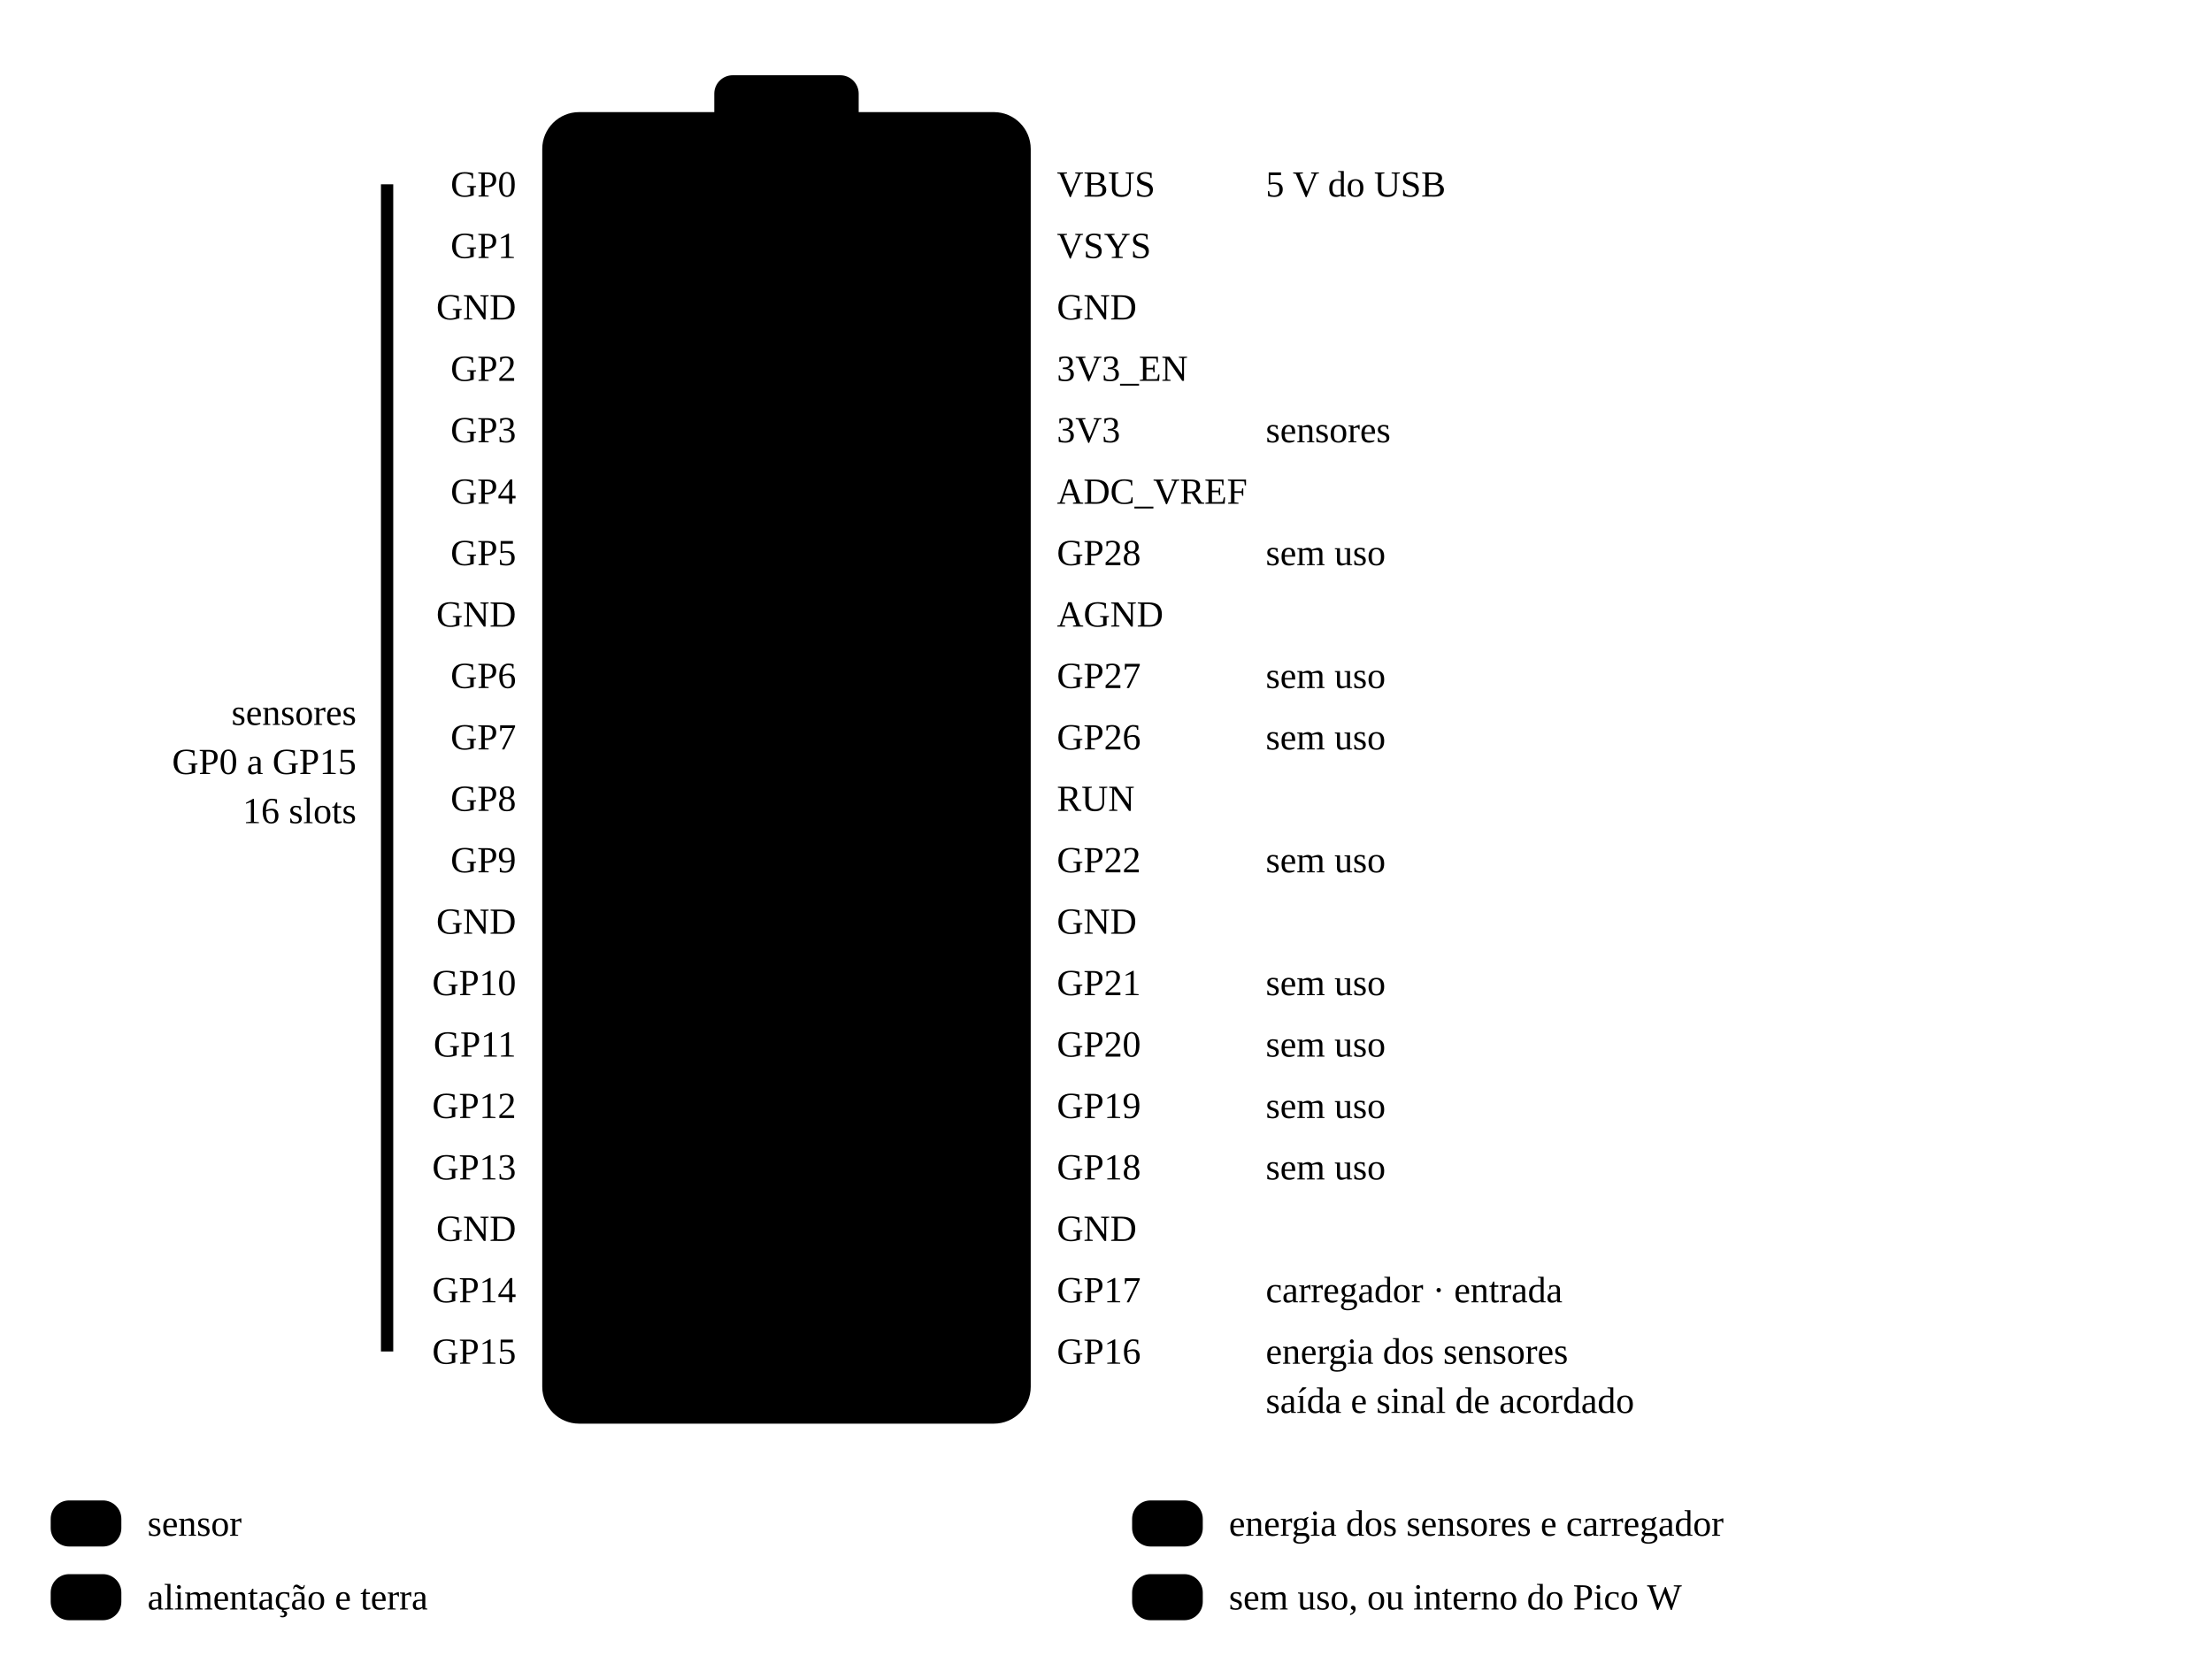
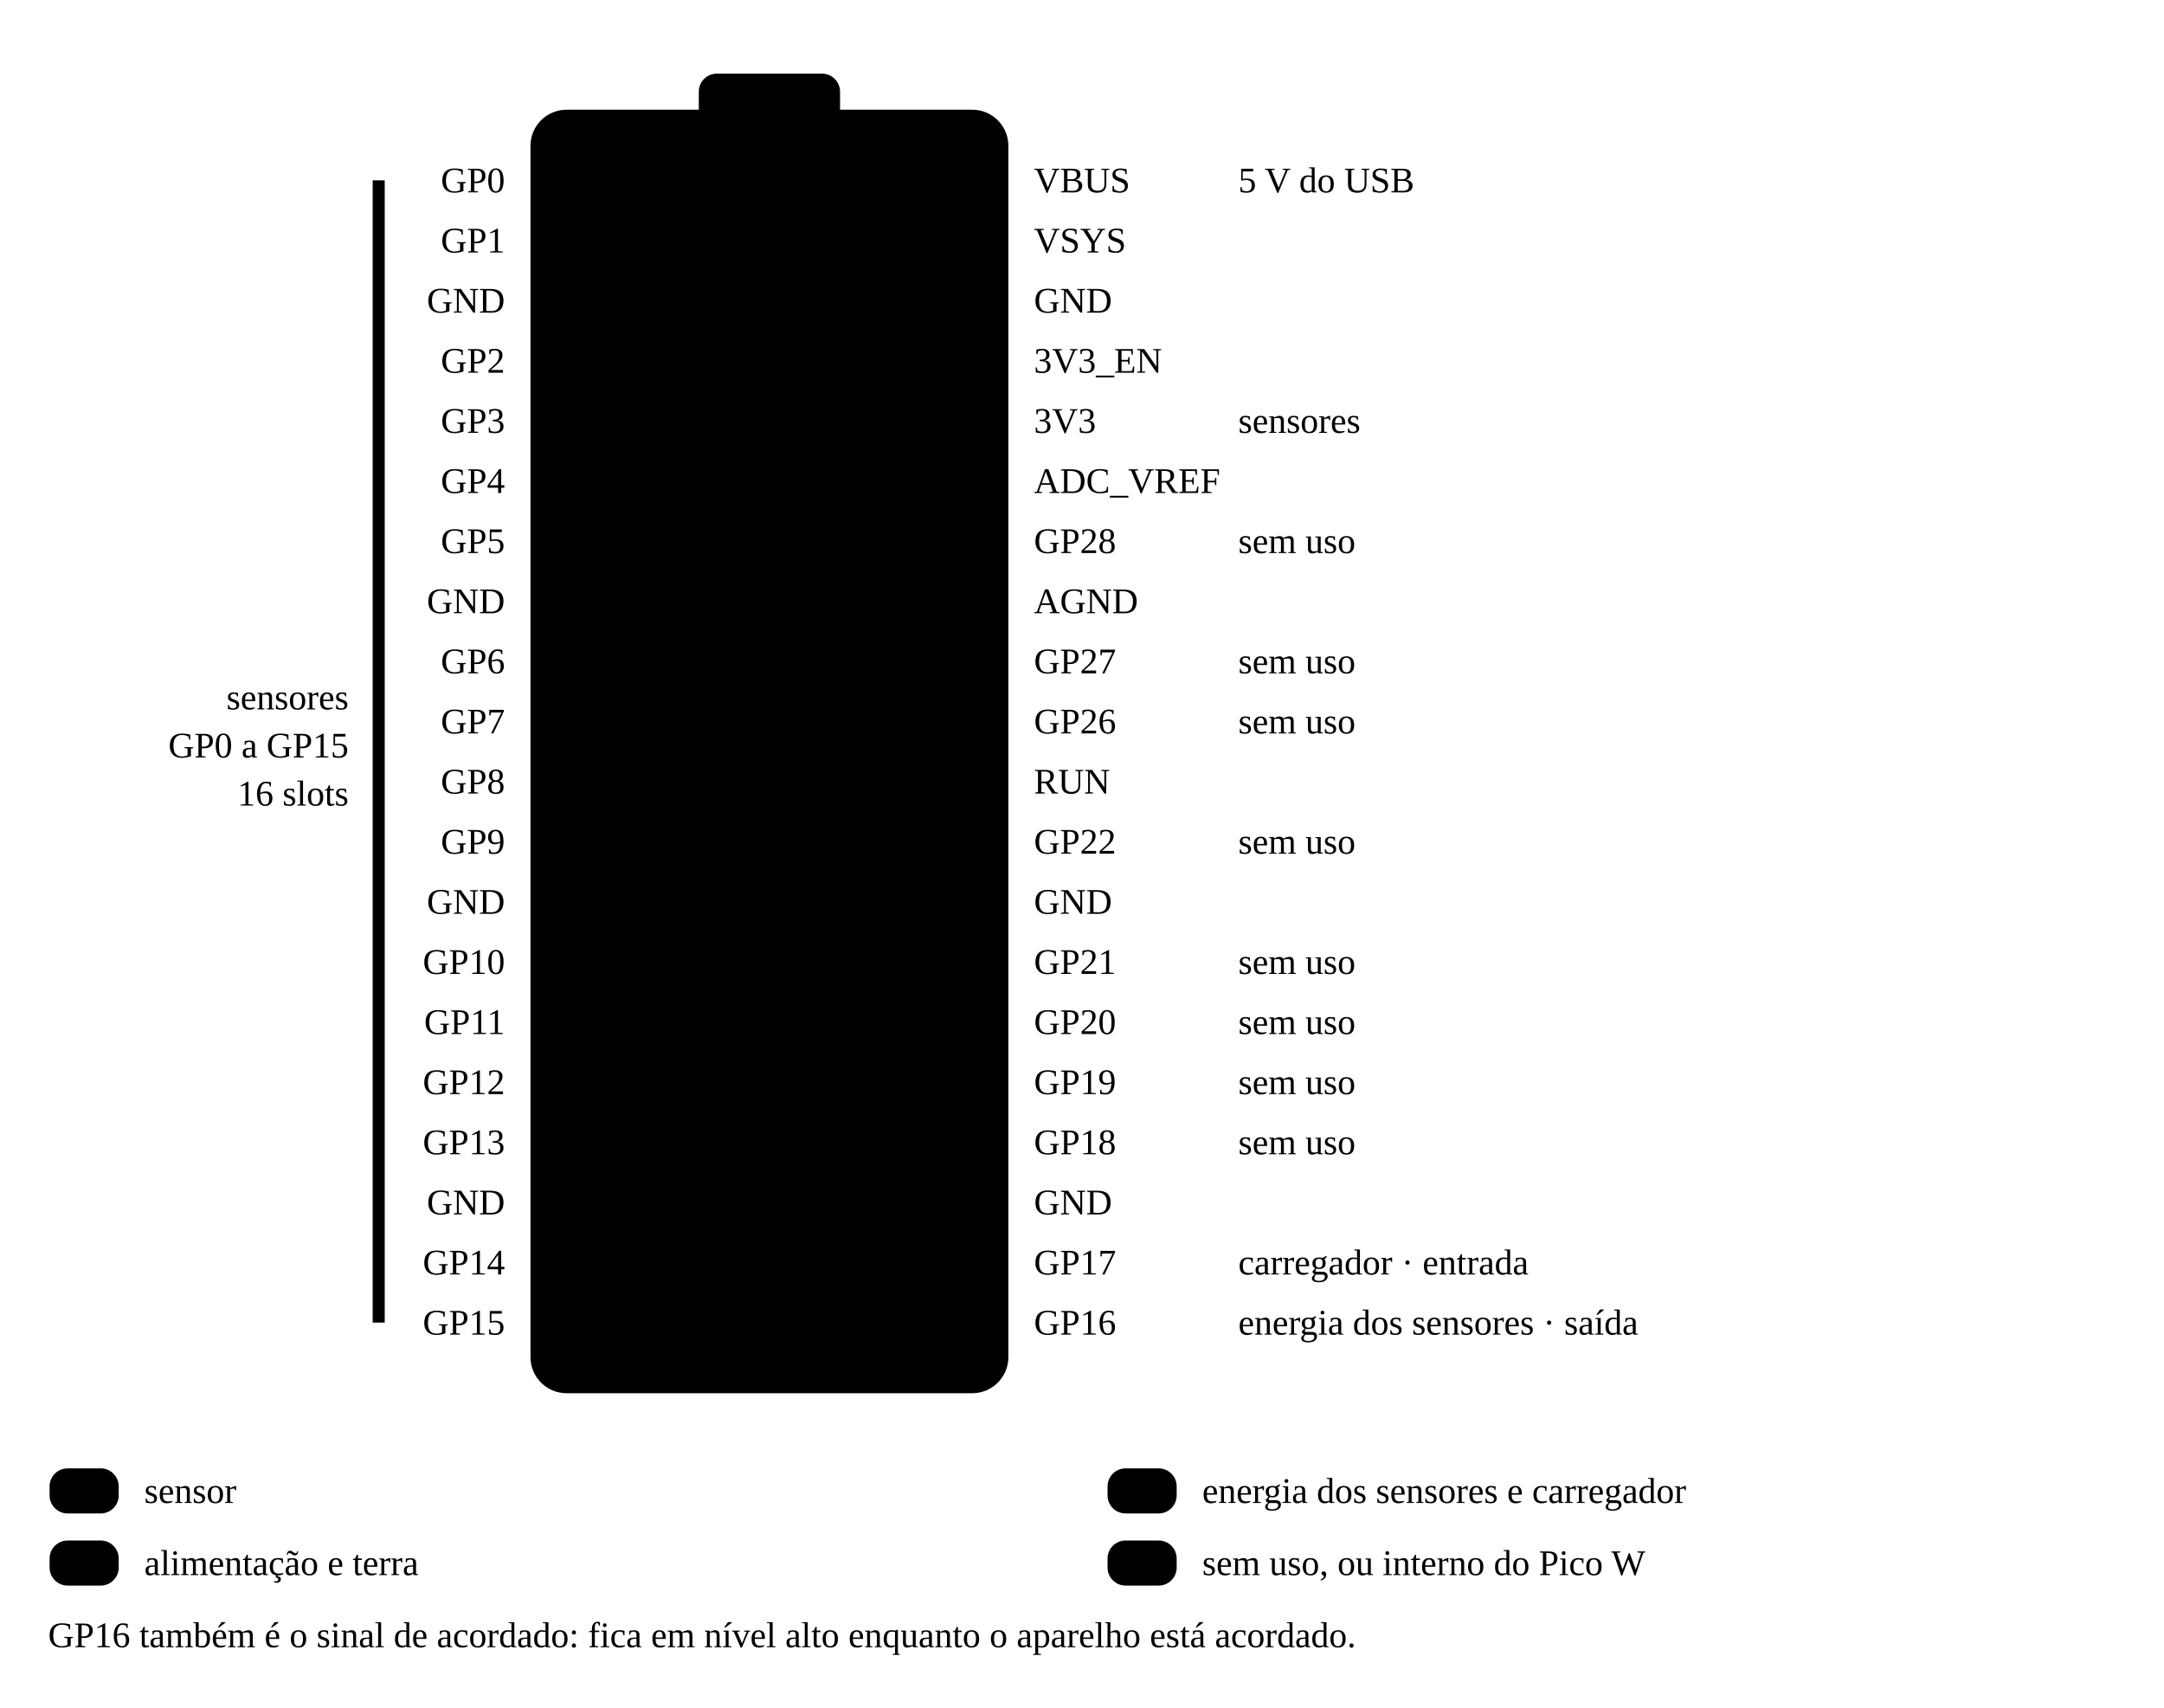
- <svg xmlns="http://www.w3.org/2000/svg" viewBox="0 0 720 544" role="img" class="dg">
+ <svg xmlns="http://www.w3.org/2000/svg" viewBox="0 0 720 568" role="img" class="dg">
  <rect class="dg-caixa-2" x="176.5" y="36.5" width="159" height="427" rx="12" />
  <rect class="dg-caixa" x="232.5" y="24.5" width="47" height="19" rx="6" />
  <text class="dg-n dg-m dg-c2" x="256" y="40" text-anchor="middle">USB</text>
  <rect class="dg-caixa" x="224.5" y="68.5" width="63" height="47" rx="6" />
  <text class="dg-n dg-m dg-c2" x="256" y="96" text-anchor="middle">RP2040</text>
  <text class="dg-t dg-b" x="256" y="216" text-anchor="middle">Pico W</text>
  <text class="dg-n dg-c2" x="256" y="232" text-anchor="middle">vista de cima</text>
  <rect class="dg-caixa-apagada" x="208.5" y="352.5" width="95" height="79" rx="6" />
  <text class="dg-n dg-c2" x="256" y="372" text-anchor="middle">rádio</text>
  <rect class="dg-caixa-apagada" x="212.5" y="380.5" width="39" height="15" rx="6" />
  <text class="dg-n dg-m dg-c2" x="232" y="392" text-anchor="middle">GP23</text>
  <rect class="dg-caixa-apagada" x="260.5" y="380.5" width="39" height="15" rx="6" />
  <text class="dg-n dg-m dg-c2" x="280" y="392" text-anchor="middle">GP24</text>
  <rect class="dg-caixa-apagada" x="212.5" y="404.5" width="39" height="15" rx="6" />
  <text class="dg-n dg-m dg-c2" x="232" y="416" text-anchor="middle">GP25</text>
  <rect class="dg-caixa-apagada" x="260.5" y="404.5" width="39" height="15" rx="6" />
  <text class="dg-n dg-m dg-c2" x="280" y="416" text-anchor="middle">GP29</text>
  <rect class="dg-caixa" x="180.5" y="52.5" width="23" height="15" rx="6" />
  <text class="dg-n dg-m" x="192" y="64" text-anchor="middle">1</text>
  <text class="dg-t dg-m" x="168" y="64" text-anchor="end">GP0</text>
  <rect class="dg-caixa" x="180.5" y="72.5" width="23" height="15" rx="6" />
  <text class="dg-n dg-m" x="192" y="84" text-anchor="middle">2</text>
  <text class="dg-t dg-m" x="168" y="84" text-anchor="end">GP1</text>
  <rect class="dg-caixa-forte" x="180.5" y="92.5" width="23" height="15" rx="6" />
  <text class="dg-n dg-m dg-sobre-forte" x="192" y="104" text-anchor="middle">3</text>
  <text class="dg-t dg-m" x="168" y="104" text-anchor="end">GND</text>
  <rect class="dg-caixa" x="180.5" y="112.5" width="23" height="15" rx="6" />
  <text class="dg-n dg-m" x="192" y="124" text-anchor="middle">4</text>
  <text class="dg-t dg-m" x="168" y="124" text-anchor="end">GP2</text>
  <rect class="dg-caixa" x="180.5" y="132.5" width="23" height="15" rx="6" />
  <text class="dg-n dg-m" x="192" y="144" text-anchor="middle">5</text>
  <text class="dg-t dg-m" x="168" y="144" text-anchor="end">GP3</text>
  <rect class="dg-caixa" x="180.5" y="152.5" width="23" height="15" rx="6" />
  <text class="dg-n dg-m" x="192" y="164" text-anchor="middle">6</text>
  <text class="dg-t dg-m" x="168" y="164" text-anchor="end">GP4</text>
  <rect class="dg-caixa" x="180.5" y="172.5" width="23" height="15" rx="6" />
  <text class="dg-n dg-m" x="192" y="184" text-anchor="middle">7</text>
  <text class="dg-t dg-m" x="168" y="184" text-anchor="end">GP5</text>
  <rect class="dg-caixa-forte" x="180.5" y="192.5" width="23" height="15" rx="6" />
  <text class="dg-n dg-m dg-sobre-forte" x="192" y="204" text-anchor="middle">8</text>
  <text class="dg-t dg-m" x="168" y="204" text-anchor="end">GND</text>
  <rect class="dg-caixa" x="180.5" y="212.5" width="23" height="15" rx="6" />
  <text class="dg-n dg-m" x="192" y="224" text-anchor="middle">9</text>
  <text class="dg-t dg-m" x="168" y="224" text-anchor="end">GP6</text>
  <rect class="dg-caixa" x="180.5" y="232.5" width="23" height="15" rx="6" />
  <text class="dg-n dg-m" x="192" y="244" text-anchor="middle">10</text>
  <text class="dg-t dg-m" x="168" y="244" text-anchor="end">GP7</text>
  <rect class="dg-caixa" x="180.5" y="252.5" width="23" height="15" rx="6" />
  <text class="dg-n dg-m" x="192" y="264" text-anchor="middle">11</text>
  <text class="dg-t dg-m" x="168" y="264" text-anchor="end">GP8</text>
  <rect class="dg-caixa" x="180.5" y="272.5" width="23" height="15" rx="6" />
  <text class="dg-n dg-m" x="192" y="284" text-anchor="middle">12</text>
  <text class="dg-t dg-m" x="168" y="284" text-anchor="end">GP9</text>
  <rect class="dg-caixa-forte" x="180.5" y="292.5" width="23" height="15" rx="6" />
  <text class="dg-n dg-m dg-sobre-forte" x="192" y="304" text-anchor="middle">13</text>
  <text class="dg-t dg-m" x="168" y="304" text-anchor="end">GND</text>
  <rect class="dg-caixa" x="180.5" y="312.5" width="23" height="15" rx="6" />
  <text class="dg-n dg-m" x="192" y="324" text-anchor="middle">14</text>
  <text class="dg-t dg-m" x="168" y="324" text-anchor="end">GP10</text>
  <rect class="dg-caixa" x="180.5" y="332.5" width="23" height="15" rx="6" />
  <text class="dg-n dg-m" x="192" y="344" text-anchor="middle">15</text>
  <text class="dg-t dg-m" x="168" y="344" text-anchor="end">GP11</text>
  <rect class="dg-caixa" x="180.5" y="352.5" width="23" height="15" rx="6" />
  <text class="dg-n dg-m" x="192" y="364" text-anchor="middle">16</text>
  <text class="dg-t dg-m" x="168" y="364" text-anchor="end">GP12</text>
  <rect class="dg-caixa" x="180.5" y="372.5" width="23" height="15" rx="6" />
  <text class="dg-n dg-m" x="192" y="384" text-anchor="middle">17</text>
  <text class="dg-t dg-m" x="168" y="384" text-anchor="end">GP13</text>
  <rect class="dg-caixa-forte" x="180.5" y="392.5" width="23" height="15" rx="6" />
  <text class="dg-n dg-m dg-sobre-forte" x="192" y="404" text-anchor="middle">18</text>
  <text class="dg-t dg-m" x="168" y="404" text-anchor="end">GND</text>
  <rect class="dg-caixa" x="180.5" y="412.5" width="23" height="15" rx="6" />
  <text class="dg-n dg-m" x="192" y="424" text-anchor="middle">19</text>
  <text class="dg-t dg-m" x="168" y="424" text-anchor="end">GP14</text>
  <rect class="dg-caixa" x="180.5" y="432.5" width="23" height="15" rx="6" />
  <text class="dg-n dg-m" x="192" y="444" text-anchor="middle">20</text>
  <text class="dg-t dg-m" x="168" y="444" text-anchor="end">GP15</text>
  <rect class="dg-caixa-acento" x="308.5" y="432.5" width="23" height="15" rx="6" />
  <text class="dg-n dg-m dg-sobre-acento" x="320" y="444" text-anchor="middle">21</text>
  <text class="dg-t dg-m" x="344" y="444">GP16</text>
-   <text class="dg-t" x="412" y="444">energia dos sensores</text>
-   <text class="dg-t" x="412" y="460">saída e sinal de acordado</text>
+   <text class="dg-t" x="412" y="444">energia dos sensores · saída</text>
  <rect class="dg-caixa-acento" x="308.5" y="412.5" width="23" height="15" rx="6" />
  <text class="dg-n dg-m dg-sobre-acento" x="320" y="424" text-anchor="middle">22</text>
  <text class="dg-t dg-m" x="344" y="424">GP17</text>
  <text class="dg-t" x="412" y="424">carregador · entrada</text>
  <rect class="dg-caixa-forte" x="308.5" y="392.5" width="23" height="15" rx="6" />
  <text class="dg-n dg-m dg-sobre-forte" x="320" y="404" text-anchor="middle">23</text>
  <text class="dg-t dg-m" x="344" y="404">GND</text>
  <rect class="dg-caixa-apagada" x="308.5" y="372.5" width="23" height="15" rx="6" />
  <text class="dg-n dg-m dg-c2" x="320" y="384" text-anchor="middle">24</text>
  <text class="dg-t dg-m" x="344" y="384">GP18</text>
  <text class="dg-t dg-c2" x="412" y="384">sem uso</text>
  <rect class="dg-caixa-apagada" x="308.5" y="352.5" width="23" height="15" rx="6" />
  <text class="dg-n dg-m dg-c2" x="320" y="364" text-anchor="middle">25</text>
  <text class="dg-t dg-m" x="344" y="364">GP19</text>
  <text class="dg-t dg-c2" x="412" y="364">sem uso</text>
  <rect class="dg-caixa-apagada" x="308.5" y="332.5" width="23" height="15" rx="6" />
  <text class="dg-n dg-m dg-c2" x="320" y="344" text-anchor="middle">26</text>
  <text class="dg-t dg-m" x="344" y="344">GP20</text>
  <text class="dg-t dg-c2" x="412" y="344">sem uso</text>
  <rect class="dg-caixa-apagada" x="308.5" y="312.5" width="23" height="15" rx="6" />
  <text class="dg-n dg-m dg-c2" x="320" y="324" text-anchor="middle">27</text>
  <text class="dg-t dg-m" x="344" y="324">GP21</text>
  <text class="dg-t dg-c2" x="412" y="324">sem uso</text>
  <rect class="dg-caixa-forte" x="308.5" y="292.5" width="23" height="15" rx="6" />
  <text class="dg-n dg-m dg-sobre-forte" x="320" y="304" text-anchor="middle">28</text>
  <text class="dg-t dg-m" x="344" y="304">GND</text>
  <rect class="dg-caixa-apagada" x="308.5" y="272.5" width="23" height="15" rx="6" />
  <text class="dg-n dg-m dg-c2" x="320" y="284" text-anchor="middle">29</text>
  <text class="dg-t dg-m" x="344" y="284">GP22</text>
  <text class="dg-t dg-c2" x="412" y="284">sem uso</text>
  <rect class="dg-caixa-apagada" x="308.5" y="252.5" width="23" height="15" rx="6" />
  <text class="dg-n dg-m dg-c2" x="320" y="264" text-anchor="middle">30</text>
  <text class="dg-t dg-m dg-c2" x="344" y="264">RUN</text>
  <rect class="dg-caixa-apagada" x="308.5" y="232.5" width="23" height="15" rx="6" />
  <text class="dg-n dg-m dg-c2" x="320" y="244" text-anchor="middle">31</text>
  <text class="dg-t dg-m" x="344" y="244">GP26</text>
  <text class="dg-t dg-c2" x="412" y="244">sem uso</text>
  <rect class="dg-caixa-apagada" x="308.5" y="212.5" width="23" height="15" rx="6" />
  <text class="dg-n dg-m dg-c2" x="320" y="224" text-anchor="middle">32</text>
  <text class="dg-t dg-m" x="344" y="224">GP27</text>
  <text class="dg-t dg-c2" x="412" y="224">sem uso</text>
  <rect class="dg-caixa-forte" x="308.5" y="192.5" width="23" height="15" rx="6" />
  <text class="dg-n dg-m dg-sobre-forte" x="320" y="204" text-anchor="middle">33</text>
  <text class="dg-t dg-m" x="344" y="204">AGND</text>
  <rect class="dg-caixa-apagada" x="308.5" y="172.5" width="23" height="15" rx="6" />
  <text class="dg-n dg-m dg-c2" x="320" y="184" text-anchor="middle">34</text>
  <text class="dg-t dg-m" x="344" y="184">GP28</text>
  <text class="dg-t dg-c2" x="412" y="184">sem uso</text>
  <rect class="dg-caixa-apagada" x="308.5" y="152.5" width="23" height="15" rx="6" />
  <text class="dg-n dg-m dg-c2" x="320" y="164" text-anchor="middle">35</text>
  <text class="dg-t dg-m dg-c2" x="344" y="164">ADC_VREF</text>
  <rect class="dg-caixa-forte" x="308.5" y="132.5" width="23" height="15" rx="6" />
  <text class="dg-n dg-m dg-sobre-forte" x="320" y="144" text-anchor="middle">36</text>
  <text class="dg-t dg-m" x="344" y="144">3V3</text>
  <text class="dg-t" x="412" y="144">sensores</text>
  <rect class="dg-caixa-apagada" x="308.5" y="112.5" width="23" height="15" rx="6" />
  <text class="dg-n dg-m dg-c2" x="320" y="124" text-anchor="middle">37</text>
  <text class="dg-t dg-m dg-c2" x="344" y="124">3V3_EN</text>
  <rect class="dg-caixa-forte" x="308.5" y="92.5" width="23" height="15" rx="6" />
  <text class="dg-n dg-m dg-sobre-forte" x="320" y="104" text-anchor="middle">38</text>
  <text class="dg-t dg-m" x="344" y="104">GND</text>
  <rect class="dg-caixa-apagada" x="308.5" y="72.5" width="23" height="15" rx="6" />
  <text class="dg-n dg-m dg-c2" x="320" y="84" text-anchor="middle">39</text>
  <text class="dg-t dg-m dg-c2" x="344" y="84">VSYS</text>
  <rect class="dg-caixa-forte" x="308.5" y="52.5" width="23" height="15" rx="6" />
  <text class="dg-n dg-m dg-sobre-forte" x="320" y="64" text-anchor="middle">40</text>
  <text class="dg-t dg-m" x="344" y="64">VBUS</text>
  <text class="dg-t" x="412" y="64">5 V do USB</text>
  <polyline class="dg-fio-fino" points="128,60 124,60 124,440 128,440" />
  <text class="dg-t" x="116" y="236" text-anchor="end">sensores</text>
  <text class="dg-t" x="116" y="252" text-anchor="end">
    <tspan class="dg-m">GP0</tspan> a <tspan class="dg-m">GP15</tspan>
  </text>
  <text class="dg-n dg-c2" x="116" y="268" text-anchor="end">16 slots</text>
  <rect class="dg-caixa" x="16.5" y="488.5" width="23" height="15" rx="6" />
  <text class="dg-t" x="48" y="500">sensor</text>
  <rect class="dg-caixa-acento" x="368.5" y="488.5" width="23" height="15" rx="6" />
  <text class="dg-t" x="400" y="500">energia dos sensores e carregador</text>
  <rect class="dg-caixa-forte" x="16.5" y="512.5" width="23" height="15" rx="6" />
  <text class="dg-t" x="48" y="524">alimentação e terra</text>
  <rect class="dg-caixa-apagada" x="368.5" y="512.5" width="23" height="15" rx="6" />
  <text class="dg-t" x="400" y="524">sem uso, ou interno do Pico W</text>
+   <text class="dg-n dg-c2" x="16" y="548">
+     <tspan class="dg-m">GP16</tspan> também é o sinal de acordado: fica em nível alto enquanto o aparelho está acordado.</text>
</svg>
